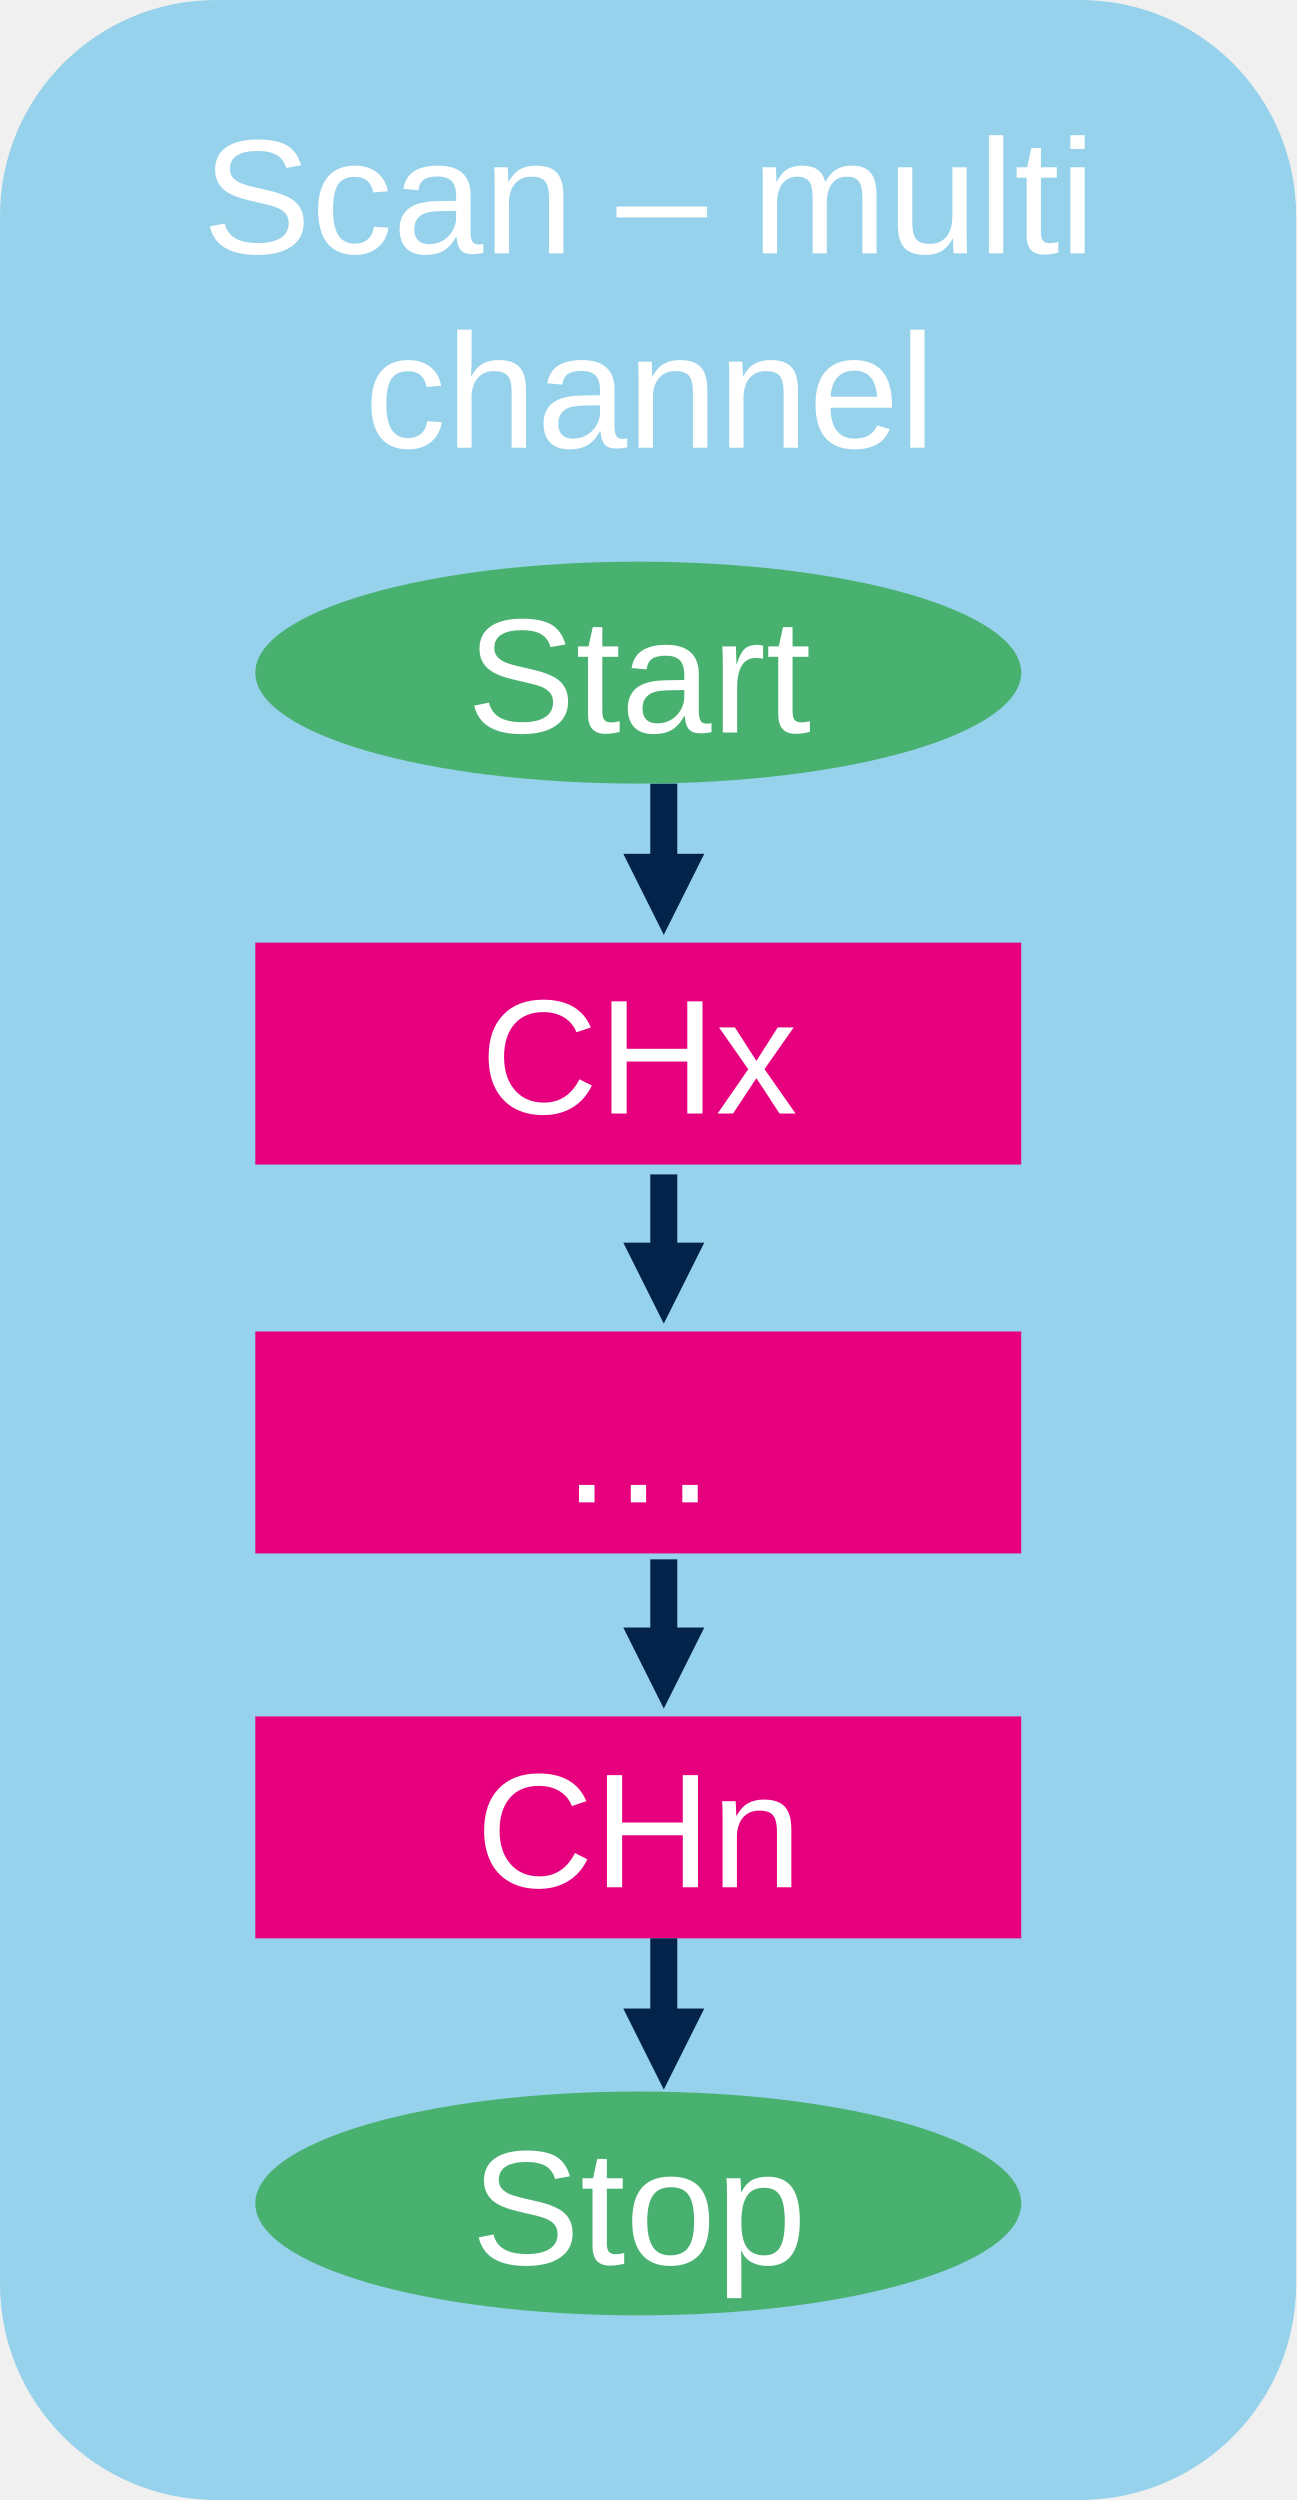
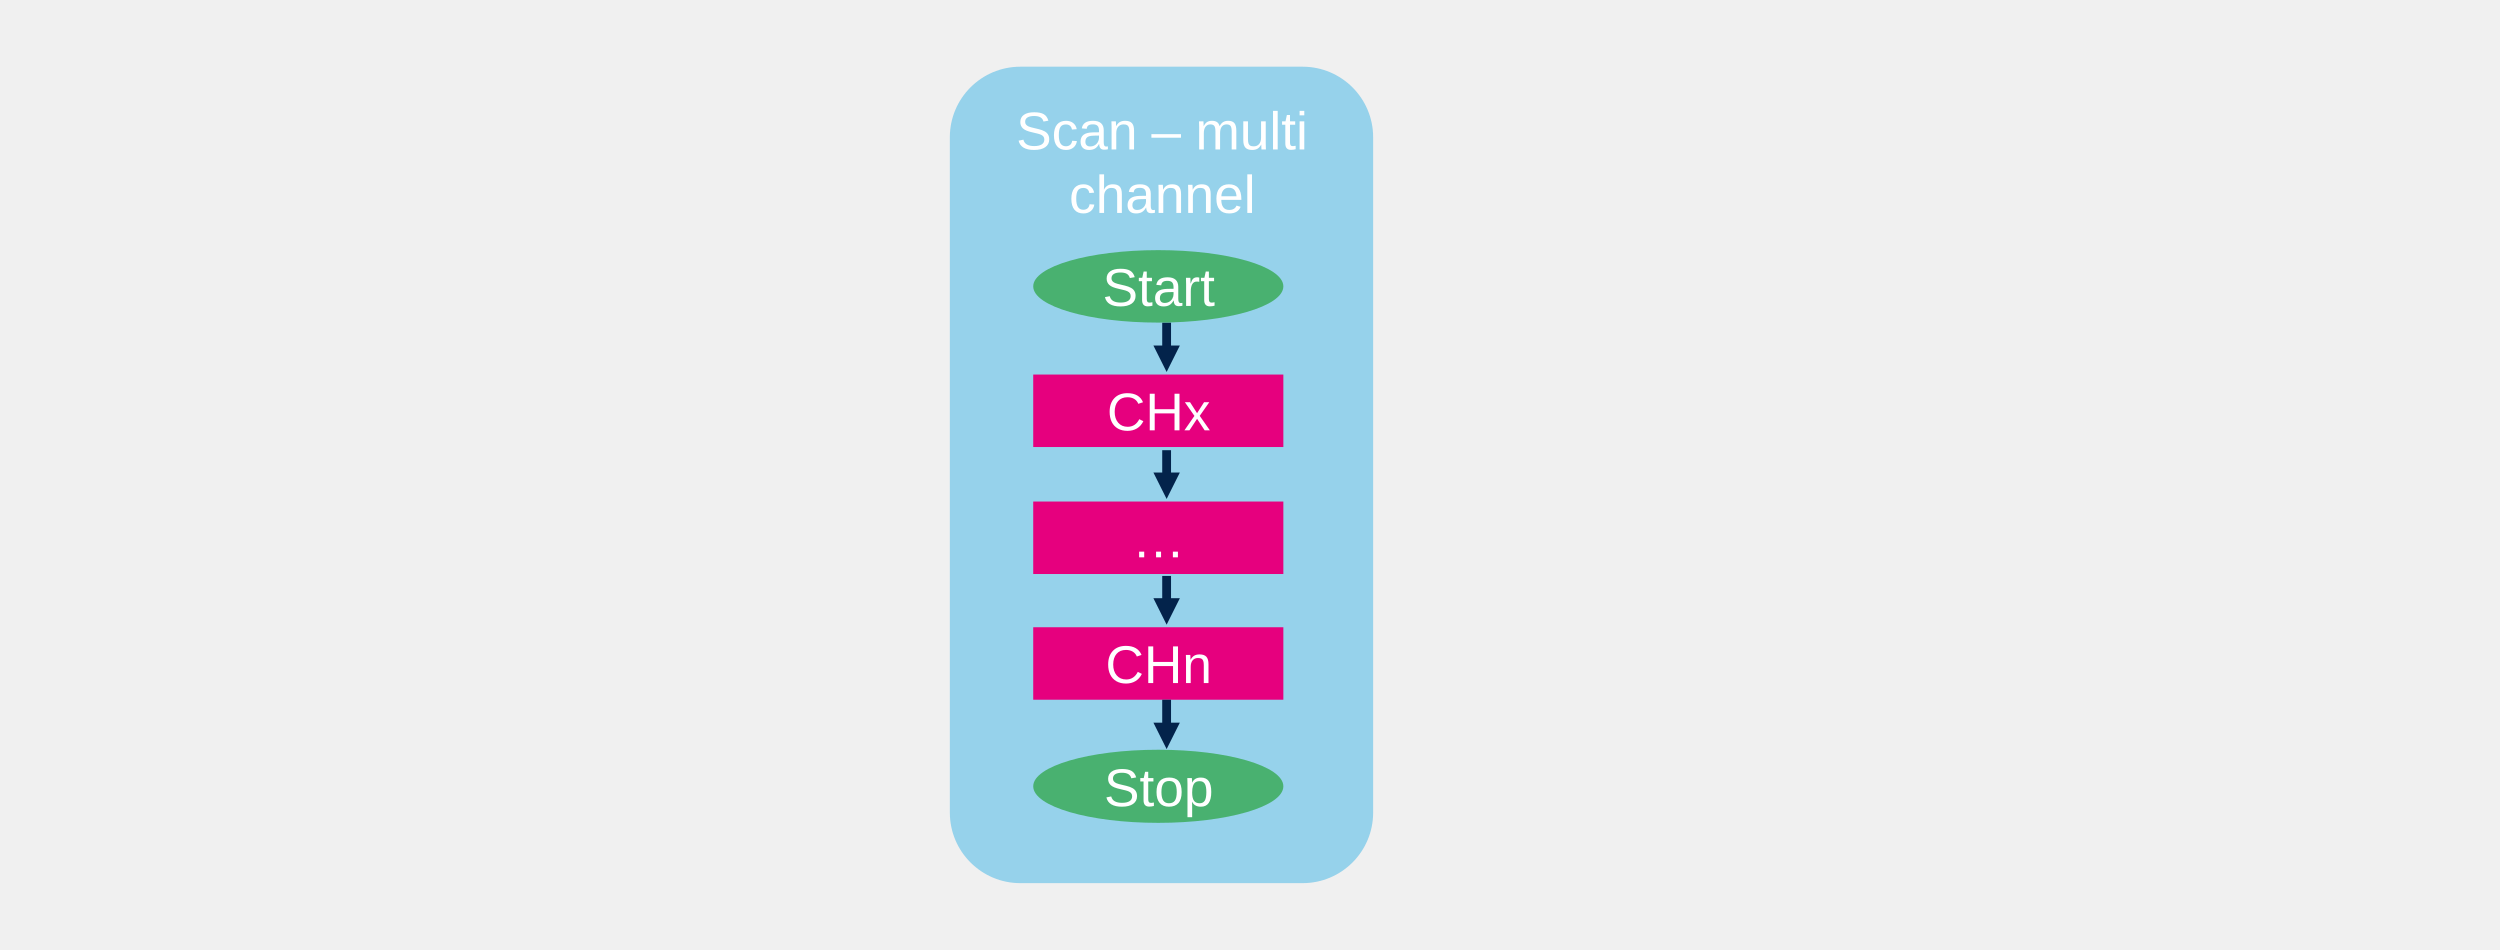
- <svg xmlns="http://www.w3.org/2000/svg" width="660" height="1273" xml:space="preserve" overflow="hidden">
-   <defs>
-     <clipPath id="clip0">
-       <rect x="251" y="302" width="660" height="1273" />
-     </clipPath>
-   </defs>
-   <g clip-path="url(#clip0)" transform="translate(-251 -302)">
-     <path d="M251 412.002C251 351.25 300.25 302 361.002 302L800.998 302C861.75 302 911 351.25 911 412.002L911 1465C911 1525.75 861.75 1575 800.998 1575L361.002 1575C300.25 1575 251 1525.75 251 1465Z" fill="#3CB4E6" fill-rule="evenodd" fill-opacity="0.502" />
-     <text fill="#FFFFFF" font-family="Arial,Arial_MSFontService,sans-serif" font-weight="400" font-size="83" transform="matrix(1 0 0 1 354.09 431)">Scan </text>
-     <text fill="#FFFFFF" font-family="Arial,Arial_MSFontService,sans-serif" font-weight="400" font-size="83" transform="matrix(1 0 0 1 564.923 431)">–</text>
-     <text fill="#FFFFFF" font-family="Arial,Arial_MSFontService,sans-serif" font-weight="400" font-size="83" transform="matrix(1 0 0 1 633.673 431)">multi </text>
-     <text fill="#FFFFFF" font-family="Arial,Arial_MSFontService,sans-serif" font-weight="400" font-size="83" transform="matrix(1 0 0 1 436.59 530)">channel</text>
-     <rect x="381" y="782" width="390" height="113" fill="#E6007E" />
-     <text fill="#FFFFFF" font-family="Arial,Arial_MSFontService,sans-serif" font-weight="400" font-size="83" transform="matrix(1 0 0 1 495.595 869)">CHx</text>
-     <path d="M595.875 701 595.875 743.625 582.125 743.625 582.125 701ZM609.625 736.75 589 778 568.375 736.75Z" fill="#03234B" />
-     <path d="M381 644.5C381 613.296 468.304 588 576 588 683.696 588 771 613.296 771 644.5 771 675.704 683.696 701 576 701 468.304 701 381 675.704 381 644.5Z" fill="#49B170" fill-rule="evenodd" />
-     <text fill="#FFFFFF" font-family="Arial,Arial_MSFontService,sans-serif" font-weight="400" font-size="83" transform="matrix(1 0 0 1 488.72 675)">Start</text>
-     <path d="M381 1424C381 1392.52 468.304 1367 576 1367 683.696 1367 771 1392.52 771 1424 771 1455.48 683.696 1481 576 1481 468.304 1481 381 1455.48 381 1424Z" fill="#49B170" fill-rule="evenodd" />
-     <text fill="#FFFFFF" font-family="Arial,Arial_MSFontService,sans-serif" font-weight="400" font-size="83" transform="matrix(1 0 0 1 491.012 1455)">Stop</text>
-     <rect x="381" y="980" width="390" height="113" fill="#E6007E" />
-     <text fill="#FFFFFF" font-family="Arial,Arial_MSFontService,sans-serif" font-weight="400" font-size="83" transform="matrix(1 0 0 1 534.554 1067)">…</text>
-     <path d="M595.875 900 595.875 941.625 582.125 941.625 582.125 900ZM609.625 934.75 589 976 568.375 934.75Z" fill="#03234B" />
-     <rect x="381" y="1176" width="390" height="113" fill="#E6007E" />
-     <text fill="#FFFFFF" font-family="Arial,Arial_MSFontService,sans-serif" font-weight="400" font-size="83" transform="matrix(1 0 0 1 493.304 1263)">CHn</text>
-     <path d="M595.875 1096 595.875 1137.62 582.125 1137.62 582.125 1096ZM609.625 1130.75 589 1172 568.375 1130.75Z" fill="#03234B" />
-     <path d="M595.875 1289 595.875 1331.63 582.125 1331.63 582.125 1289ZM609.625 1324.75 589 1366 568.375 1324.75Z" fill="#03234B" />
+ <svg xmlns="http://www.w3.org/2000/svg" width="3898" height="1481" xml:space="preserve" overflow="hidden">
+   <g transform="translate(-121 -198)">
+     <path d="M1602 412.002C1602 351.25 1651.25 302 1712 302L2152 302C2212.75 302 2262 351.25 2262 412.002L2262 1465C2262 1525.75 2212.75 1575 2152 1575L1712 1575C1651.25 1575 1602 1525.75 1602 1465Z" fill="#3CB4E6" fill-rule="evenodd" fill-opacity="0.502" />
+     <text fill="#FFFFFF" font-family="Arial,Arial_MSFontService,sans-serif" font-weight="400" font-size="83" transform="matrix(1 0 0 1 1705.42 431)">Scan </text>
+     <text fill="#FFFFFF" font-family="Arial,Arial_MSFontService,sans-serif" font-weight="400" font-size="83" transform="matrix(1 0 0 1 1916.25 431)">–</text>
+     <text fill="#FFFFFF" font-family="Arial,Arial_MSFontService,sans-serif" font-weight="400" font-size="83" transform="matrix(1 0 0 1 1985 431)">multi </text>
+     <text fill="#FFFFFF" font-family="Arial,Arial_MSFontService,sans-serif" font-weight="400" font-size="83" transform="matrix(1 0 0 1 1787.92 530)">channel</text>
+     <rect x="1732" y="782" width="390" height="113" fill="#E6007E" />
+     <text fill="#FFFFFF" font-family="Arial,Arial_MSFontService,sans-serif" font-weight="400" font-size="83" transform="matrix(1 0 0 1 1846.93 869)">CHx</text>
+     <path d="M1946.88 701 1946.88 743.625 1933.13 743.625 1933.13 701ZM1960.63 736.75 1940 778 1919.38 736.75Z" fill="#03234B" />
+     <path d="M1732 644.5C1732 613.296 1819.3 588 1927 588 2034.7 588 2122 613.296 2122 644.5 2122 675.704 2034.7 701 1927 701 1819.3 701 1732 675.704 1732 644.5Z" fill="#49B170" fill-rule="evenodd" />
+     <text fill="#FFFFFF" font-family="Arial,Arial_MSFontService,sans-serif" font-weight="400" font-size="83" transform="matrix(1 0 0 1 1840.05 675)">Start</text>
+     <path d="M1732 1424C1732 1392.52 1819.3 1367 1927 1367 2034.7 1367 2122 1392.52 2122 1424 2122 1455.48 2034.7 1481 1927 1481 1819.3 1481 1732 1455.48 1732 1424Z" fill="#49B170" fill-rule="evenodd" />
+     <text fill="#FFFFFF" font-family="Arial,Arial_MSFontService,sans-serif" font-weight="400" font-size="83" transform="matrix(1 0 0 1 1842.34 1455)">Stop</text>
+     <rect x="1732" y="980" width="390" height="113" fill="#E6007E" />
+     <text fill="#FFFFFF" font-family="Arial,Arial_MSFontService,sans-serif" font-weight="400" font-size="83" transform="matrix(1 0 0 1 1885.88 1067)">…</text>
+     <path d="M1946.88 900 1946.88 941.625 1933.13 941.625 1933.13 900ZM1960.63 934.75 1940 976 1919.38 934.75Z" fill="#03234B" />
+     <rect x="1732" y="1176" width="390" height="113" fill="#E6007E" />
+     <text fill="#FFFFFF" font-family="Arial,Arial_MSFontService,sans-serif" font-weight="400" font-size="83" transform="matrix(1 0 0 1 1844.63 1263)">CHn</text>
+     <path d="M1946.88 1096 1946.88 1137.62 1933.13 1137.62 1933.13 1096ZM1960.63 1130.75 1940 1172 1919.38 1130.75Z" fill="#03234B" />
+     <path d="M1946.88 1289 1946.88 1331.63 1933.13 1331.63 1933.13 1289ZM1960.63 1324.75 1940 1366 1919.38 1324.75Z" fill="#03234B" />
  </g>
</svg>
